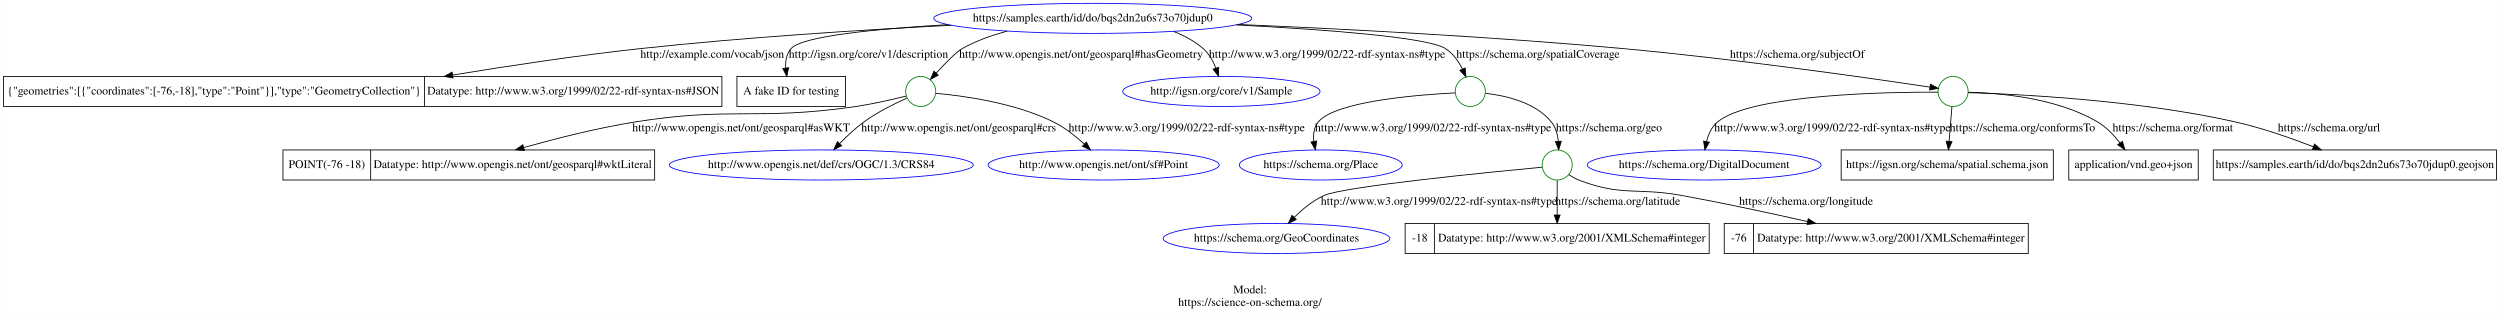
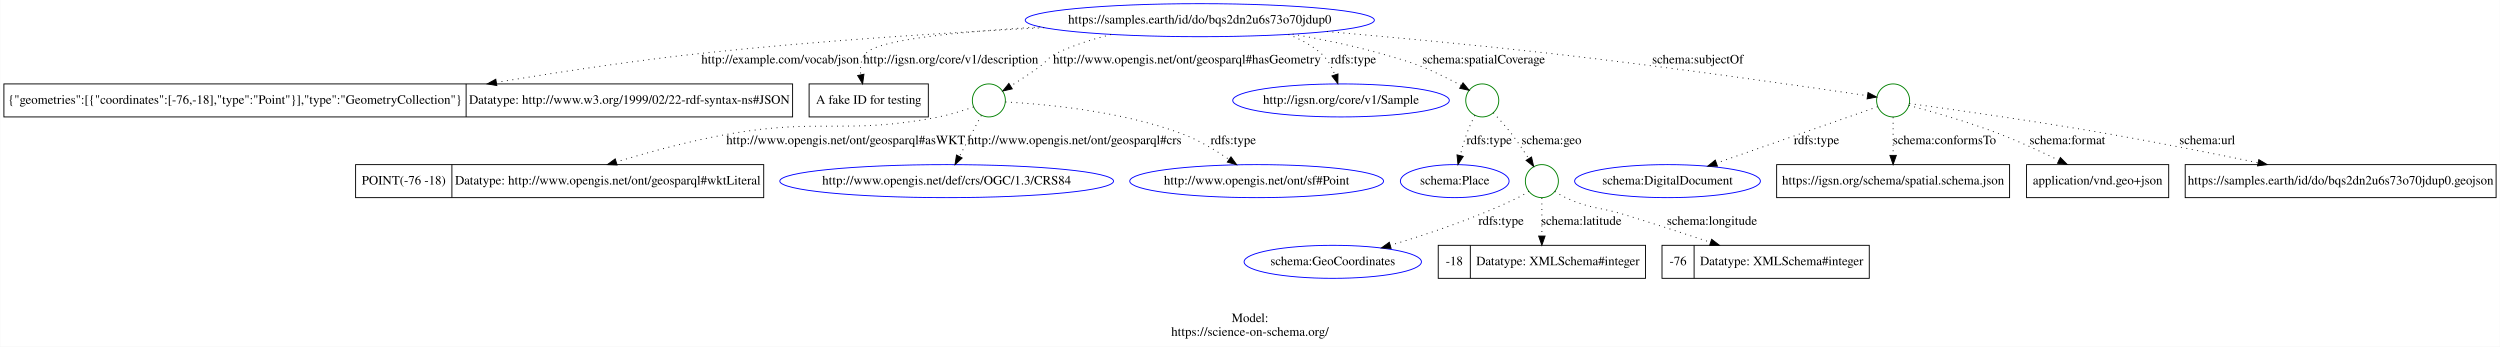
- <svg xmlns="http://www.w3.org/2000/svg" width="2993pt" height="378pt" viewBox="0.00 0.00 2992.50 378.00">
+ <svg xmlns="http://www.w3.org/2000/svg" width="2726pt" height="378pt" viewBox="0.00 0.00 2725.50 378.00">
  <g id="graph0" class="graph" transform="scale(1 1) rotate(0) translate(4 374)">
-     <polygon fill="white" stroke="transparent" points="-4,4 -4,-374 2988.5,-374 2988.5,4 -4,4" />
-     <text text-anchor="middle" x="1492.25" y="-22.8" font-family="Times,serif" font-size="14.00">Model:</text>
-     <text text-anchor="middle" x="1492.25" y="-7.8" font-family="Times,serif" font-size="14.00">https://science-on-schema.org/</text>
+     <polygon fill="white" stroke="transparent" points="-4,4 -4,-374 2721.5,-374 2721.5,4 -4,4" />
+     <text text-anchor="middle" x="1358.75" y="-22.8" font-family="Times,serif" font-size="14.00">Model:</text>
+     <text text-anchor="middle" x="1358.75" y="-7.8" font-family="Times,serif" font-size="14.00">https://science-on-schema.org/</text>
    <g id="node1" class="node">
      <ellipse fill="none" stroke="blue" cx="1304" cy="-352" rx="190.37" ry="18" />
      <text text-anchor="middle" x="1304" y="-348.3" font-family="Times,serif" font-size="14.00">https://samples.earth/id/do/bqs2dn2u6s73o70jdup0</text>
    </g>
    <g id="node2" class="node">
      <polygon fill="none" stroke="black" points="0,-246.5 0,-282.5 860,-282.5 860,-246.5 0,-246.5" />
      <text text-anchor="middle" x="252" y="-260.8" font-family="Times,serif" font-size="14.00">{"geometries":[{"coordinates":[-76,-18],"type":"Point"}],"type":"GeometryCollection"}</text>
      <polyline fill="none" stroke="black" points="504,-246.5 504,-282.5 " />
      <text text-anchor="middle" x="682" y="-260.8" font-family="Times,serif" font-size="14.00">Datatype: http://www.w3.org/1999/02/22-rdf-syntax-ns#JSON</text>
    </g>
    <g id="edge1" class="edge">
-       <path fill="none" stroke="black" d="M1134.64,-343.74C1028.07,-338.25 887.76,-329.34 764,-316 688.02,-307.81 602.85,-294.87 537.53,-284.14" />
-       <polygon fill="black" stroke="black" points="538.07,-280.68 527.63,-282.51 536.93,-287.59 538.07,-280.68" />
-       <text text-anchor="middle" x="848.5" y="-304.8" font-family="Times,serif" font-size="14.00">http://example.com/vocab/json</text>
+       <path fill="none" stroke="black" stroke-dasharray="1,5" d="M1134.31,-343.82C1027.31,-338.35 886.33,-329.44 762,-316 686.62,-307.85 602.15,-294.95 537.28,-284.23" />
+       <polygon fill="black" stroke="black" points="537.48,-280.71 527.04,-282.52 536.34,-287.62 537.48,-280.71" />
+       <text text-anchor="middle" x="846.5" y="-304.8" font-family="Times,serif" font-size="14.00">http://example.com/vocab/json</text>
    </g>
    <g id="node3" class="node">
      <polygon fill="none" stroke="black" points="878,-246.5 878,-282.5 1008,-282.5 1008,-246.5 878,-246.5" />
      <text text-anchor="middle" x="943" y="-260.8" font-family="Times,serif" font-size="14.00">A fake ID for testing</text>
    </g>
    <g id="edge2" class="edge">
-       <path fill="none" stroke="black" d="M1130.6,-344.51C1044.69,-339.46 956.38,-330.74 943,-316 937.3,-309.72 935.91,-300.98 936.38,-292.54" />
-       <polygon fill="black" stroke="black" points="939.86,-292.94 937.72,-282.57 932.92,-292.01 939.86,-292.94" />
-       <text text-anchor="middle" x="1035.5" y="-304.8" font-family="Times,serif" font-size="14.00">http://igsn.org/core/v1/description</text>
+       <path fill="none" stroke="black" stroke-dasharray="1,5" d="M1129.94,-344.65C1043.07,-339.63 953.54,-330.9 940,-316 934.29,-309.71 933.32,-300.97 934.33,-292.53" />
+       <polygon fill="black" stroke="black" points="937.79,-293.05 936.35,-282.56 930.93,-291.66 937.79,-293.05" />
+       <text text-anchor="middle" x="1032.5" y="-304.8" font-family="Times,serif" font-size="14.00">http://igsn.org/core/v1/description</text>
    </g>
    <g id="node4" class="node">
-       <ellipse fill="none" stroke="green" cx="1098" cy="-264.5" rx="18" ry="18" />
+       <ellipse fill="none" stroke="green" cx="1074" cy="-264.5" rx="18" ry="18" />
    </g>
    <g id="edge3" class="edge">
-       <path fill="none" stroke="black" d="M1201.48,-336.77C1182.99,-331.8 1164.39,-325.07 1148,-316 1140.83,-312.03 1127.63,-298.57 1116.59,-286.55" />
-       <polygon fill="black" stroke="black" points="1119.04,-284.04 1109.74,-278.97 1113.85,-288.73 1119.04,-284.04" />
+       <path fill="none" stroke="black" stroke-dasharray="1,5" d="M1207.28,-336.37C1187.12,-331.39 1166.42,-324.77 1148,-316 1138.29,-311.37 1137.75,-307.26 1129,-301 1118.95,-293.81 1107.52,-286.33 1097.69,-280.09" />
+       <polygon fill="black" stroke="black" points="1099.53,-277.12 1089.2,-274.77 1095.81,-283.05 1099.53,-277.12" />
      <text text-anchor="middle" x="1290" y="-304.8" font-family="Times,serif" font-size="14.00">http://www.opengis.net/ont/geosparql#hasGeometry</text>
    </g>
    <g id="node5" class="node">
      <ellipse fill="none" stroke="blue" cx="1458" cy="-264.5" rx="118.08" ry="18" />
      <text text-anchor="middle" x="1458" y="-260.8" font-family="Times,serif" font-size="14.00">http://igsn.org/core/v1/Sample</text>
    </g>
    <g id="edge4" class="edge">
-       <path fill="none" stroke="black" d="M1400.7,-336.39C1413.52,-331.42 1425.75,-324.8 1436,-316 1443.09,-309.91 1447.98,-301.11 1451.3,-292.55" />
+       <path fill="none" stroke="black" stroke-dasharray="1,5" d="M1400.7,-336.39C1413.52,-331.42 1425.75,-324.8 1436,-316 1443.09,-309.91 1447.98,-301.11 1451.3,-292.55" />
      <polygon fill="black" stroke="black" points="1454.71,-293.39 1454.53,-282.8 1448.07,-291.19 1454.71,-293.39" />
-       <text text-anchor="middle" x="1584.5" y="-304.8" font-family="Times,serif" font-size="14.00">http://www.w3.org/1999/02/22-rdf-syntax-ns#type</text>
+       <text text-anchor="middle" x="1471.5" y="-304.8" font-family="Times,serif" font-size="14.00">rdfs:type</text>
    </g>
    <g id="node6" class="node">
-       <ellipse fill="none" stroke="green" cx="1756" cy="-264.5" rx="18" ry="18" />
+       <ellipse fill="none" stroke="green" cx="1612" cy="-264.5" rx="18" ry="18" />
    </g>
    <g id="edge5" class="edge">
-       <path fill="none" stroke="black" d="M1475.74,-344.16C1582.89,-338.62 1704.44,-329.48 1726,-316 1735.11,-310.3 1741.81,-300.74 1746.53,-291.45" />
-       <polygon fill="black" stroke="black" points="1749.85,-292.61 1750.76,-282.06 1743.46,-289.74 1749.85,-292.61" />
-       <text text-anchor="middle" x="1837" y="-304.8" font-family="Times,serif" font-size="14.00">https://schema.org/spatialCoverage</text>
+       <path fill="none" stroke="black" stroke-dasharray="1,5" d="M1405.31,-336.76C1436.01,-331.41 1469.63,-324.52 1500,-316 1539.02,-305.05 1548.92,-301.45 1585,-283 1586.34,-282.32 1587.69,-281.58 1589.04,-280.82" />
+       <polygon fill="black" stroke="black" points="1591.04,-283.7 1597.75,-275.51 1587.39,-277.73 1591.04,-283.7" />
+       <text text-anchor="middle" x="1613.5" y="-304.8" font-family="Times,serif" font-size="14.00">schema:spatialCoverage</text>
    </g>
    <g id="node7" class="node">
-       <ellipse fill="none" stroke="green" cx="2334" cy="-264.5" rx="18" ry="18" />
+       <ellipse fill="none" stroke="green" cx="2060" cy="-264.5" rx="18" ry="18" />
    </g>
    <g id="edge6" class="edge">
-       <path fill="none" stroke="black" d="M1478.21,-344.71C1605.49,-339.3 1782.18,-330.11 1937,-316 2075.99,-303.33 2241.3,-279.45 2306.04,-269.75" />
-       <polygon fill="black" stroke="black" points="2306.88,-273.17 2316.24,-268.22 2305.83,-266.25 2306.88,-273.17" />
-       <text text-anchor="middle" x="2147.5" y="-304.8" font-family="Times,serif" font-size="14.00">https://schema.org/subjectOf</text>
+       <path fill="none" stroke="black" stroke-dasharray="1,5" d="M1442.67,-339.62C1514.73,-333.36 1604.18,-325.03 1684,-316 1814.27,-301.26 1969.28,-278.91 2031.8,-269.7" />
+       <polygon fill="black" stroke="black" points="2032.65,-273.11 2042.03,-268.18 2031.63,-266.18 2032.65,-273.11" />
+       <text text-anchor="middle" x="1847" y="-304.8" font-family="Times,serif" font-size="14.00">schema:subjectOf</text>
    </g>
    <g id="node8" class="node">
-       <polygon fill="none" stroke="black" points="334.5,-158.5 334.5,-194.5 779.5,-194.5 779.5,-158.5 334.5,-158.5" />
-       <text text-anchor="middle" x="387" y="-172.8" font-family="Times,serif" font-size="14.00">POINT(-76 -18)</text>
-       <polyline fill="none" stroke="black" points="439.5,-158.5 439.5,-194.5 " />
-       <text text-anchor="middle" x="609.5" y="-172.8" font-family="Times,serif" font-size="14.00">Datatype: http://www.opengis.net/ont/geosparql#wktLiteral</text>
+       <polygon fill="none" stroke="black" points="383.5,-158.5 383.5,-194.5 828.5,-194.5 828.5,-158.5 383.5,-158.5" />
+       <text text-anchor="middle" x="436" y="-172.8" font-family="Times,serif" font-size="14.00">POINT(-76 -18)</text>
+       <polyline fill="none" stroke="black" points="488.5,-158.5 488.5,-194.5 " />
+       <text text-anchor="middle" x="658.5" y="-172.8" font-family="Times,serif" font-size="14.00">Datatype: http://www.opengis.net/ont/geosparql#wktLiteral</text>
    </g>
    <g id="edge7" class="edge">
-       <path fill="none" stroke="black" d="M1080.75,-259.02C1064.44,-254.96 1039.22,-249.15 1017,-246 901.88,-229.68 870.81,-246.37 756,-228 711.09,-220.81 661.51,-208.24 623.08,-197.44" />
-       <polygon fill="black" stroke="black" points="623.62,-193.96 613.05,-194.6 621.71,-200.7 623.62,-193.96" />
-       <text text-anchor="middle" x="883" y="-216.8" font-family="Times,serif" font-size="14.00">http://www.opengis.net/ont/geosparql#asWKT</text>
+       <path fill="none" stroke="black" stroke-dasharray="1,5" d="M1057.28,-257.31C1046.05,-253.41 1030.83,-248.64 1017,-246 918.03,-227.1 890.26,-245.34 791,-228 749.33,-220.72 703.45,-208.23 667.81,-197.49" />
+       <polygon fill="black" stroke="black" points="668.63,-194.08 658.04,-194.51 666.59,-200.77 668.63,-194.08" />
+       <text text-anchor="middle" x="918" y="-216.8" font-family="Times,serif" font-size="14.00">http://www.opengis.net/ont/geosparql#asWKT</text>
    </g>
    <g id="node9" class="node">
-       <ellipse fill="none" stroke="blue" cx="979" cy="-176.5" rx="181.97" ry="18" />
-       <text text-anchor="middle" x="979" y="-172.8" font-family="Times,serif" font-size="14.00">http://www.opengis.net/def/crs/OGC/1.3/CRS84</text>
+       <ellipse fill="none" stroke="blue" cx="1028" cy="-176.5" rx="181.97" ry="18" />
+       <text text-anchor="middle" x="1028" y="-172.8" font-family="Times,serif" font-size="14.00">http://www.opengis.net/def/crs/OGC/1.3/CRS84</text>
    </g>
    <g id="edge8" class="edge">
-       <path fill="none" stroke="black" d="M1081.54,-256.59C1067.25,-250.22 1046.35,-239.94 1030,-228 1019.73,-220.5 1009.54,-210.95 1001,-202.18" />
-       <polygon fill="black" stroke="black" points="1003.37,-199.59 993.96,-194.74 998.29,-204.41 1003.37,-199.59" />
-       <text text-anchor="middle" x="1143.5" y="-216.8" font-family="Times,serif" font-size="14.00">http://www.opengis.net/ont/geosparql#crs</text>
+       <path fill="none" stroke="black" stroke-dasharray="1,5" d="M1065.78,-248.12C1059.16,-235.76 1049.72,-218.11 1041.93,-203.55" />
+       <polygon fill="black" stroke="black" points="1044.9,-201.68 1037.1,-194.51 1038.73,-204.98 1044.9,-201.68" />
+       <text text-anchor="middle" x="1167.5" y="-216.8" font-family="Times,serif" font-size="14.00">http://www.opengis.net/ont/geosparql#crs</text>
    </g>
    <g id="node10" class="node">
-       <ellipse fill="none" stroke="blue" cx="1317" cy="-176.5" rx="138.38" ry="18" />
-       <text text-anchor="middle" x="1317" y="-172.8" font-family="Times,serif" font-size="14.00">http://www.opengis.net/ont/sf#Point</text>
+       <ellipse fill="none" stroke="blue" cx="1366" cy="-176.5" rx="138.38" ry="18" />
+       <text text-anchor="middle" x="1366" y="-172.8" font-family="Times,serif" font-size="14.00">http://www.opengis.net/ont/sf#Point</text>
    </g>
    <g id="edge9" class="edge">
-       <path fill="none" stroke="black" d="M1116.1,-262.27C1146.61,-259.59 1209.6,-251.46 1257,-228 1270.42,-221.36 1283.38,-211.1 1293.8,-201.57" />
-       <polygon fill="black" stroke="black" points="1296.41,-203.91 1301.24,-194.48 1291.59,-198.84 1296.41,-203.91" />
-       <text text-anchor="middle" x="1416.5" y="-216.8" font-family="Times,serif" font-size="14.00">http://www.w3.org/1999/02/22-rdf-syntax-ns#type</text>
+       <path fill="none" stroke="black" stroke-dasharray="1,5" d="M1092.12,-262.81C1129.4,-260.9 1216.91,-253.79 1285,-228 1302.84,-221.24 1321.01,-210.35 1335.61,-200.41" />
+       <polygon fill="black" stroke="black" points="1338.02,-202.99 1344.21,-194.39 1334.01,-197.26 1338.02,-202.99" />
+       <text text-anchor="middle" x="1340.5" y="-216.8" font-family="Times,serif" font-size="14.00">rdfs:type</text>
    </g>
    <g id="node11" class="node">
-       <ellipse fill="none" stroke="blue" cx="1577" cy="-176.5" rx="97.48" ry="18" />
-       <text text-anchor="middle" x="1577" y="-172.8" font-family="Times,serif" font-size="14.00">https://schema.org/Place</text>
+       <ellipse fill="none" stroke="blue" cx="1582" cy="-176.5" rx="59.29" ry="18" />
+       <text text-anchor="middle" x="1582" y="-172.8" font-family="Times,serif" font-size="14.00">schema:Place</text>
    </g>
    <g id="edge10" class="edge">
-       <path fill="none" stroke="black" d="M1737.88,-262.78C1696.04,-260.69 1594.67,-253.1 1574,-228 1568.74,-221.61 1567.76,-213.09 1568.62,-204.86" />
-       <polygon fill="black" stroke="black" points="1572.1,-205.26 1570.51,-194.79 1565.22,-203.97 1572.1,-205.26" />
-       <text text-anchor="middle" x="1711.5" y="-216.8" font-family="Times,serif" font-size="14.00">http://www.w3.org/1999/02/22-rdf-syntax-ns#type</text>
+       <path fill="none" stroke="black" stroke-dasharray="1,5" d="M1603.88,-248.23C1600.82,-242.06 1597.48,-234.81 1595,-228 1592.27,-220.51 1589.89,-212.21 1587.93,-204.53" />
+       <polygon fill="black" stroke="black" points="1591.27,-203.48 1585.53,-194.58 1584.47,-205.13 1591.27,-203.48" />
+       <text text-anchor="middle" x="1619.5" y="-216.8" font-family="Times,serif" font-size="14.00">rdfs:type</text>
    </g>
    <g id="node12" class="node">
-       <ellipse fill="none" stroke="green" cx="1860" cy="-176.5" rx="18" ry="18" />
+       <ellipse fill="none" stroke="green" cx="1677" cy="-176.5" rx="18" ry="18" />
    </g>
    <g id="edge11" class="edge">
-       <path fill="none" stroke="black" d="M1774.22,-262.3C1796.5,-259.78 1833.63,-252.01 1853,-228 1858.24,-221.51 1860.57,-212.96 1861.42,-204.74" />
-       <polygon fill="black" stroke="black" points="1864.92,-204.82 1861.82,-194.69 1857.93,-204.54 1864.92,-204.82" />
-       <text text-anchor="middle" x="1922" y="-216.8" font-family="Times,serif" font-size="14.00">https://schema.org/geo</text>
+       <path fill="none" stroke="black" stroke-dasharray="1,5" d="M1624.05,-251.1C1630.27,-244.46 1637.82,-236.02 1644,-228 1650.54,-219.5 1657.13,-209.72 1662.69,-201.04" />
+       <polygon fill="black" stroke="black" points="1665.7,-202.83 1668.05,-192.5 1659.77,-199.11 1665.7,-202.83" />
+       <text text-anchor="middle" x="1687.5" y="-216.8" font-family="Times,serif" font-size="14.00">schema:geo</text>
    </g>
    <g id="node16" class="node">
-       <ellipse fill="none" stroke="blue" cx="2036" cy="-176.5" rx="139.98" ry="18" />
-       <text text-anchor="middle" x="2036" y="-172.8" font-family="Times,serif" font-size="14.00">https://schema.org/DigitalDocument</text>
+       <ellipse fill="none" stroke="blue" cx="1814" cy="-176.5" rx="101.28" ry="18" />
+       <text text-anchor="middle" x="1814" y="-172.8" font-family="Times,serif" font-size="14.00">schema:DigitalDocument</text>
    </g>
    <g id="edge15" class="edge">
-       <path fill="none" stroke="black" d="M2315.83,-263.68C2260,-263.87 2092.28,-261.56 2052,-228 2044.99,-222.16 2041.01,-213.27 2038.77,-204.56" />
-       <polygon fill="black" stroke="black" points="2042.18,-203.78 2036.85,-194.62 2035.31,-205.1 2042.18,-203.78" />
-       <text text-anchor="middle" x="2189.5" y="-216.8" font-family="Times,serif" font-size="14.00">http://www.w3.org/1999/02/22-rdf-syntax-ns#type</text>
+       <path fill="none" stroke="black" stroke-dasharray="1,5" d="M2043.09,-257.59C2007.46,-245.13 1923.33,-215.72 1867.55,-196.22" />
+       <polygon fill="black" stroke="black" points="1868.42,-192.82 1857.83,-192.82 1866.11,-199.43 1868.42,-192.82" />
+       <text text-anchor="middle" x="1976.5" y="-216.8" font-family="Times,serif" font-size="14.00">rdfs:type</text>
    </g>
    <g id="node17" class="node">
-       <polygon fill="none" stroke="black" points="2200,-158.5 2200,-194.5 2454,-194.5 2454,-158.5 2200,-158.5" />
-       <text text-anchor="middle" x="2327" y="-172.8" font-family="Times,serif" font-size="14.00">https://igsn.org/schema/spatial.schema.json</text>
+       <polygon fill="none" stroke="black" points="1933,-158.5 1933,-194.5 2187,-194.5 2187,-158.5 1933,-158.5" />
+       <text text-anchor="middle" x="2060" y="-172.8" font-family="Times,serif" font-size="14.00">https://igsn.org/schema/spatial.schema.json</text>
    </g>
    <g id="edge16" class="edge">
-       <path fill="none" stroke="black" d="M2332.62,-246.51C2331.65,-234.69 2330.35,-218.67 2329.24,-205.04" />
-       <polygon fill="black" stroke="black" points="2332.7,-204.43 2328.4,-194.75 2325.73,-205 2332.7,-204.43" />
-       <text text-anchor="middle" x="2417" y="-216.8" font-family="Times,serif" font-size="14.00">https://schema.org/conformsTo</text>
+       <path fill="none" stroke="black" stroke-dasharray="1,5" d="M2060,-246.1C2060,-234.25 2060,-218.32 2060,-204.79" />
+       <polygon fill="black" stroke="black" points="2063.5,-204.58 2060,-194.58 2056.5,-204.58 2063.5,-204.58" />
+       <text text-anchor="middle" x="2116" y="-216.8" font-family="Times,serif" font-size="14.00">schema:conformsTo</text>
    </g>
    <g id="node18" class="node">
-       <polygon fill="none" stroke="black" points="2472.5,-158.5 2472.5,-194.5 2627.5,-194.5 2627.5,-158.5 2472.5,-158.5" />
-       <text text-anchor="middle" x="2550" y="-172.8" font-family="Times,serif" font-size="14.00">application/vnd.geo+json</text>
+       <polygon fill="none" stroke="black" points="2205.5,-158.5 2205.5,-194.5 2360.5,-194.5 2360.5,-158.5 2205.5,-158.5" />
+       <text text-anchor="middle" x="2283" y="-172.8" font-family="Times,serif" font-size="14.00">application/vnd.geo+json</text>
    </g>
    <g id="edge17" class="edge">
-       <path fill="none" stroke="black" d="M2352.05,-263.56C2385.1,-262.9 2456.59,-257.8 2507,-228 2517.47,-221.81 2526.63,-212.13 2533.76,-202.89" />
-       <polygon fill="black" stroke="black" points="2536.7,-204.8 2539.73,-194.64 2531.03,-200.69 2536.7,-204.8" />
-       <text text-anchor="middle" x="2597" y="-216.8" font-family="Times,serif" font-size="14.00">https://schema.org/format</text>
+       <path fill="none" stroke="black" stroke-dasharray="1,5" d="M2077.17,-259.08C2100.04,-253 2141.62,-241.29 2176,-228 2197.73,-219.6 2221.22,-208.72 2240.63,-199.22" />
+       <polygon fill="black" stroke="black" points="2242.39,-202.25 2249.81,-194.68 2239.29,-195.98 2242.39,-202.25" />
+       <text text-anchor="middle" x="2250" y="-216.8" font-family="Times,serif" font-size="14.00">schema:format</text>
    </g>
    <g id="node19" class="node">
-       <polygon fill="none" stroke="black" points="2645.5,-158.5 2645.5,-194.5 2984.5,-194.5 2984.5,-158.5 2645.5,-158.5" />
-       <text text-anchor="middle" x="2815" y="-172.8" font-family="Times,serif" font-size="14.00">https://samples.earth/id/do/bqs2dn2u6s73o70jdup0.geojson</text>
+       <polygon fill="none" stroke="black" points="2378.5,-158.5 2378.5,-194.5 2717.5,-194.5 2717.5,-158.5 2378.5,-158.5" />
+       <text text-anchor="middle" x="2548" y="-172.8" font-family="Times,serif" font-size="14.00">https://samples.earth/id/do/bqs2dn2u6s73o70jdup0.geojson</text>
    </g>
    <g id="edge18" class="edge">
-       <path fill="none" stroke="black" d="M2352.2,-263.09C2403.26,-261.6 2552,-255.09 2672,-228 2703.68,-220.85 2738.03,-208.86 2765.12,-198.36" />
-       <polygon fill="black" stroke="black" points="2766.73,-201.49 2774.76,-194.57 2764.17,-194.98 2766.73,-201.49" />
-       <text text-anchor="middle" x="2784" y="-216.8" font-family="Times,serif" font-size="14.00">https://schema.org/url</text>
+       <path fill="none" stroke="black" stroke-dasharray="1,5" d="M2077.73,-261.11C2116.98,-255.76 2214.12,-242.17 2295,-228 2349.16,-218.51 2409.56,-206.51 2457.76,-196.59" />
+       <polygon fill="black" stroke="black" points="2458.77,-199.95 2467.85,-194.5 2457.35,-193.1 2458.77,-199.95" />
+       <text text-anchor="middle" x="2402.5" y="-216.8" font-family="Times,serif" font-size="14.00">schema:url</text>
    </g>
    <g id="node13" class="node">
-       <ellipse fill="none" stroke="blue" cx="1524" cy="-88.5" rx="135.68" ry="18" />
-       <text text-anchor="middle" x="1524" y="-84.8" font-family="Times,serif" font-size="14.00">https://schema.org/GeoCoordinates</text>
+       <ellipse fill="none" stroke="blue" cx="1449" cy="-88.5" rx="96.68" ry="18" />
+       <text text-anchor="middle" x="1449" y="-84.8" font-family="Times,serif" font-size="14.00">schema:GeoCoordinates</text>
    </g>
    <g id="edge12" class="edge">
-       <path fill="none" stroke="black" d="M1841.86,-173.82C1783.77,-168.35 1604.79,-150.79 1581,-140 1567.57,-133.91 1555.02,-123.53 1545.13,-113.77" />
-       <polygon fill="black" stroke="black" points="1547.58,-111.27 1538.12,-106.5 1542.54,-116.13 1547.58,-111.27" />
-       <text text-anchor="middle" x="1718.5" y="-128.8" font-family="Times,serif" font-size="14.00">http://www.w3.org/1999/02/22-rdf-syntax-ns#type</text>
+       <path fill="none" stroke="black" stroke-dasharray="1,5" d="M1662.81,-165.37C1658.79,-162.76 1654.32,-160.1 1650,-158 1605.42,-136.37 1552.24,-118.57 1511.78,-106.54" />
+       <polygon fill="black" stroke="black" points="1512.62,-103.14 1502.04,-103.68 1510.65,-109.85 1512.62,-103.14" />
+       <text text-anchor="middle" x="1632.5" y="-128.8" font-family="Times,serif" font-size="14.00">rdfs:type</text>
    </g>
    <g id="node14" class="node">
-       <polygon fill="none" stroke="black" points="1678,-70.5 1678,-106.5 2042,-106.5 2042,-70.5 1678,-70.5" />
-       <text text-anchor="middle" x="1695.5" y="-84.8" font-family="Times,serif" font-size="14.00">-18</text>
-       <polyline fill="none" stroke="black" points="1713,-70.5 1713,-106.5 " />
-       <text text-anchor="middle" x="1877.5" y="-84.8" font-family="Times,serif" font-size="14.00">Datatype: http://www.w3.org/2001/XMLSchema#integer</text>
+       <polygon fill="none" stroke="black" points="1564,-70.5 1564,-106.5 1790,-106.5 1790,-70.5 1564,-70.5" />
+       <text text-anchor="middle" x="1581.5" y="-84.8" font-family="Times,serif" font-size="14.00">-18</text>
+       <polyline fill="none" stroke="black" points="1599,-70.5 1599,-106.5 " />
+       <text text-anchor="middle" x="1694.5" y="-84.8" font-family="Times,serif" font-size="14.00">Datatype: XMLSchema#integer</text>
    </g>
    <g id="edge13" class="edge">
-       <path fill="none" stroke="black" d="M1860,-158.1C1860,-146.25 1860,-130.32 1860,-116.79" />
-       <polygon fill="black" stroke="black" points="1863.5,-116.58 1860,-106.58 1856.5,-116.58 1863.5,-116.58" />
-       <text text-anchor="middle" x="1932.5" y="-128.8" font-family="Times,serif" font-size="14.00">https://schema.org/latitude</text>
+       <path fill="none" stroke="black" stroke-dasharray="1,5" d="M1677,-158.1C1677,-146.25 1677,-130.32 1677,-116.79" />
+       <polygon fill="black" stroke="black" points="1680.5,-116.58 1677,-106.58 1673.5,-116.58 1680.5,-116.58" />
+       <text text-anchor="middle" x="1720" y="-128.8" font-family="Times,serif" font-size="14.00">schema:latitude</text>
    </g>
    <g id="node15" class="node">
-       <polygon fill="none" stroke="black" points="2060,-70.5 2060,-106.5 2424,-106.5 2424,-70.5 2060,-70.5" />
-       <text text-anchor="middle" x="2077.5" y="-84.8" font-family="Times,serif" font-size="14.00">-76</text>
-       <polyline fill="none" stroke="black" points="2095,-70.5 2095,-106.5 " />
-       <text text-anchor="middle" x="2259.5" y="-84.8" font-family="Times,serif" font-size="14.00">Datatype: http://www.w3.org/2001/XMLSchema#integer</text>
+       <polygon fill="none" stroke="black" points="1808,-70.5 1808,-106.5 2034,-106.5 2034,-70.5 1808,-70.5" />
+       <text text-anchor="middle" x="1825.5" y="-84.8" font-family="Times,serif" font-size="14.00">-76</text>
+       <polyline fill="none" stroke="black" points="1843,-70.5 1843,-106.5 " />
+       <text text-anchor="middle" x="1938.5" y="-84.8" font-family="Times,serif" font-size="14.00">Datatype: XMLSchema#integer</text>
    </g>
    <g id="edge14" class="edge">
-       <path fill="none" stroke="black" d="M1873.96,-164.84C1877.98,-162.23 1882.51,-159.7 1887,-158 1938.28,-138.65 1955.08,-149.81 2009,-140 2059.26,-130.86 2115.21,-118.79 2159.69,-108.75" />
-       <polygon fill="black" stroke="black" points="2160.59,-112.13 2169.57,-106.51 2159.05,-105.3 2160.59,-112.13" />
-       <text text-anchor="middle" x="2158" y="-128.8" font-family="Times,serif" font-size="14.00">https://schema.org/longitude</text>
+       <path fill="none" stroke="black" stroke-dasharray="1,5" d="M1691.12,-165.23C1695.14,-162.62 1699.63,-159.99 1704,-158 1730.51,-145.95 1739.16,-148.54 1767,-140 1798.04,-130.48 1832.39,-119.28 1860.75,-109.85" />
+       <polygon fill="black" stroke="black" points="1862.14,-113.08 1870.52,-106.6 1859.93,-106.44 1862.14,-113.08" />
+       <text text-anchor="middle" x="1862.5" y="-128.8" font-family="Times,serif" font-size="14.00">schema:longitude</text>
    </g>
  </g>
</svg>
